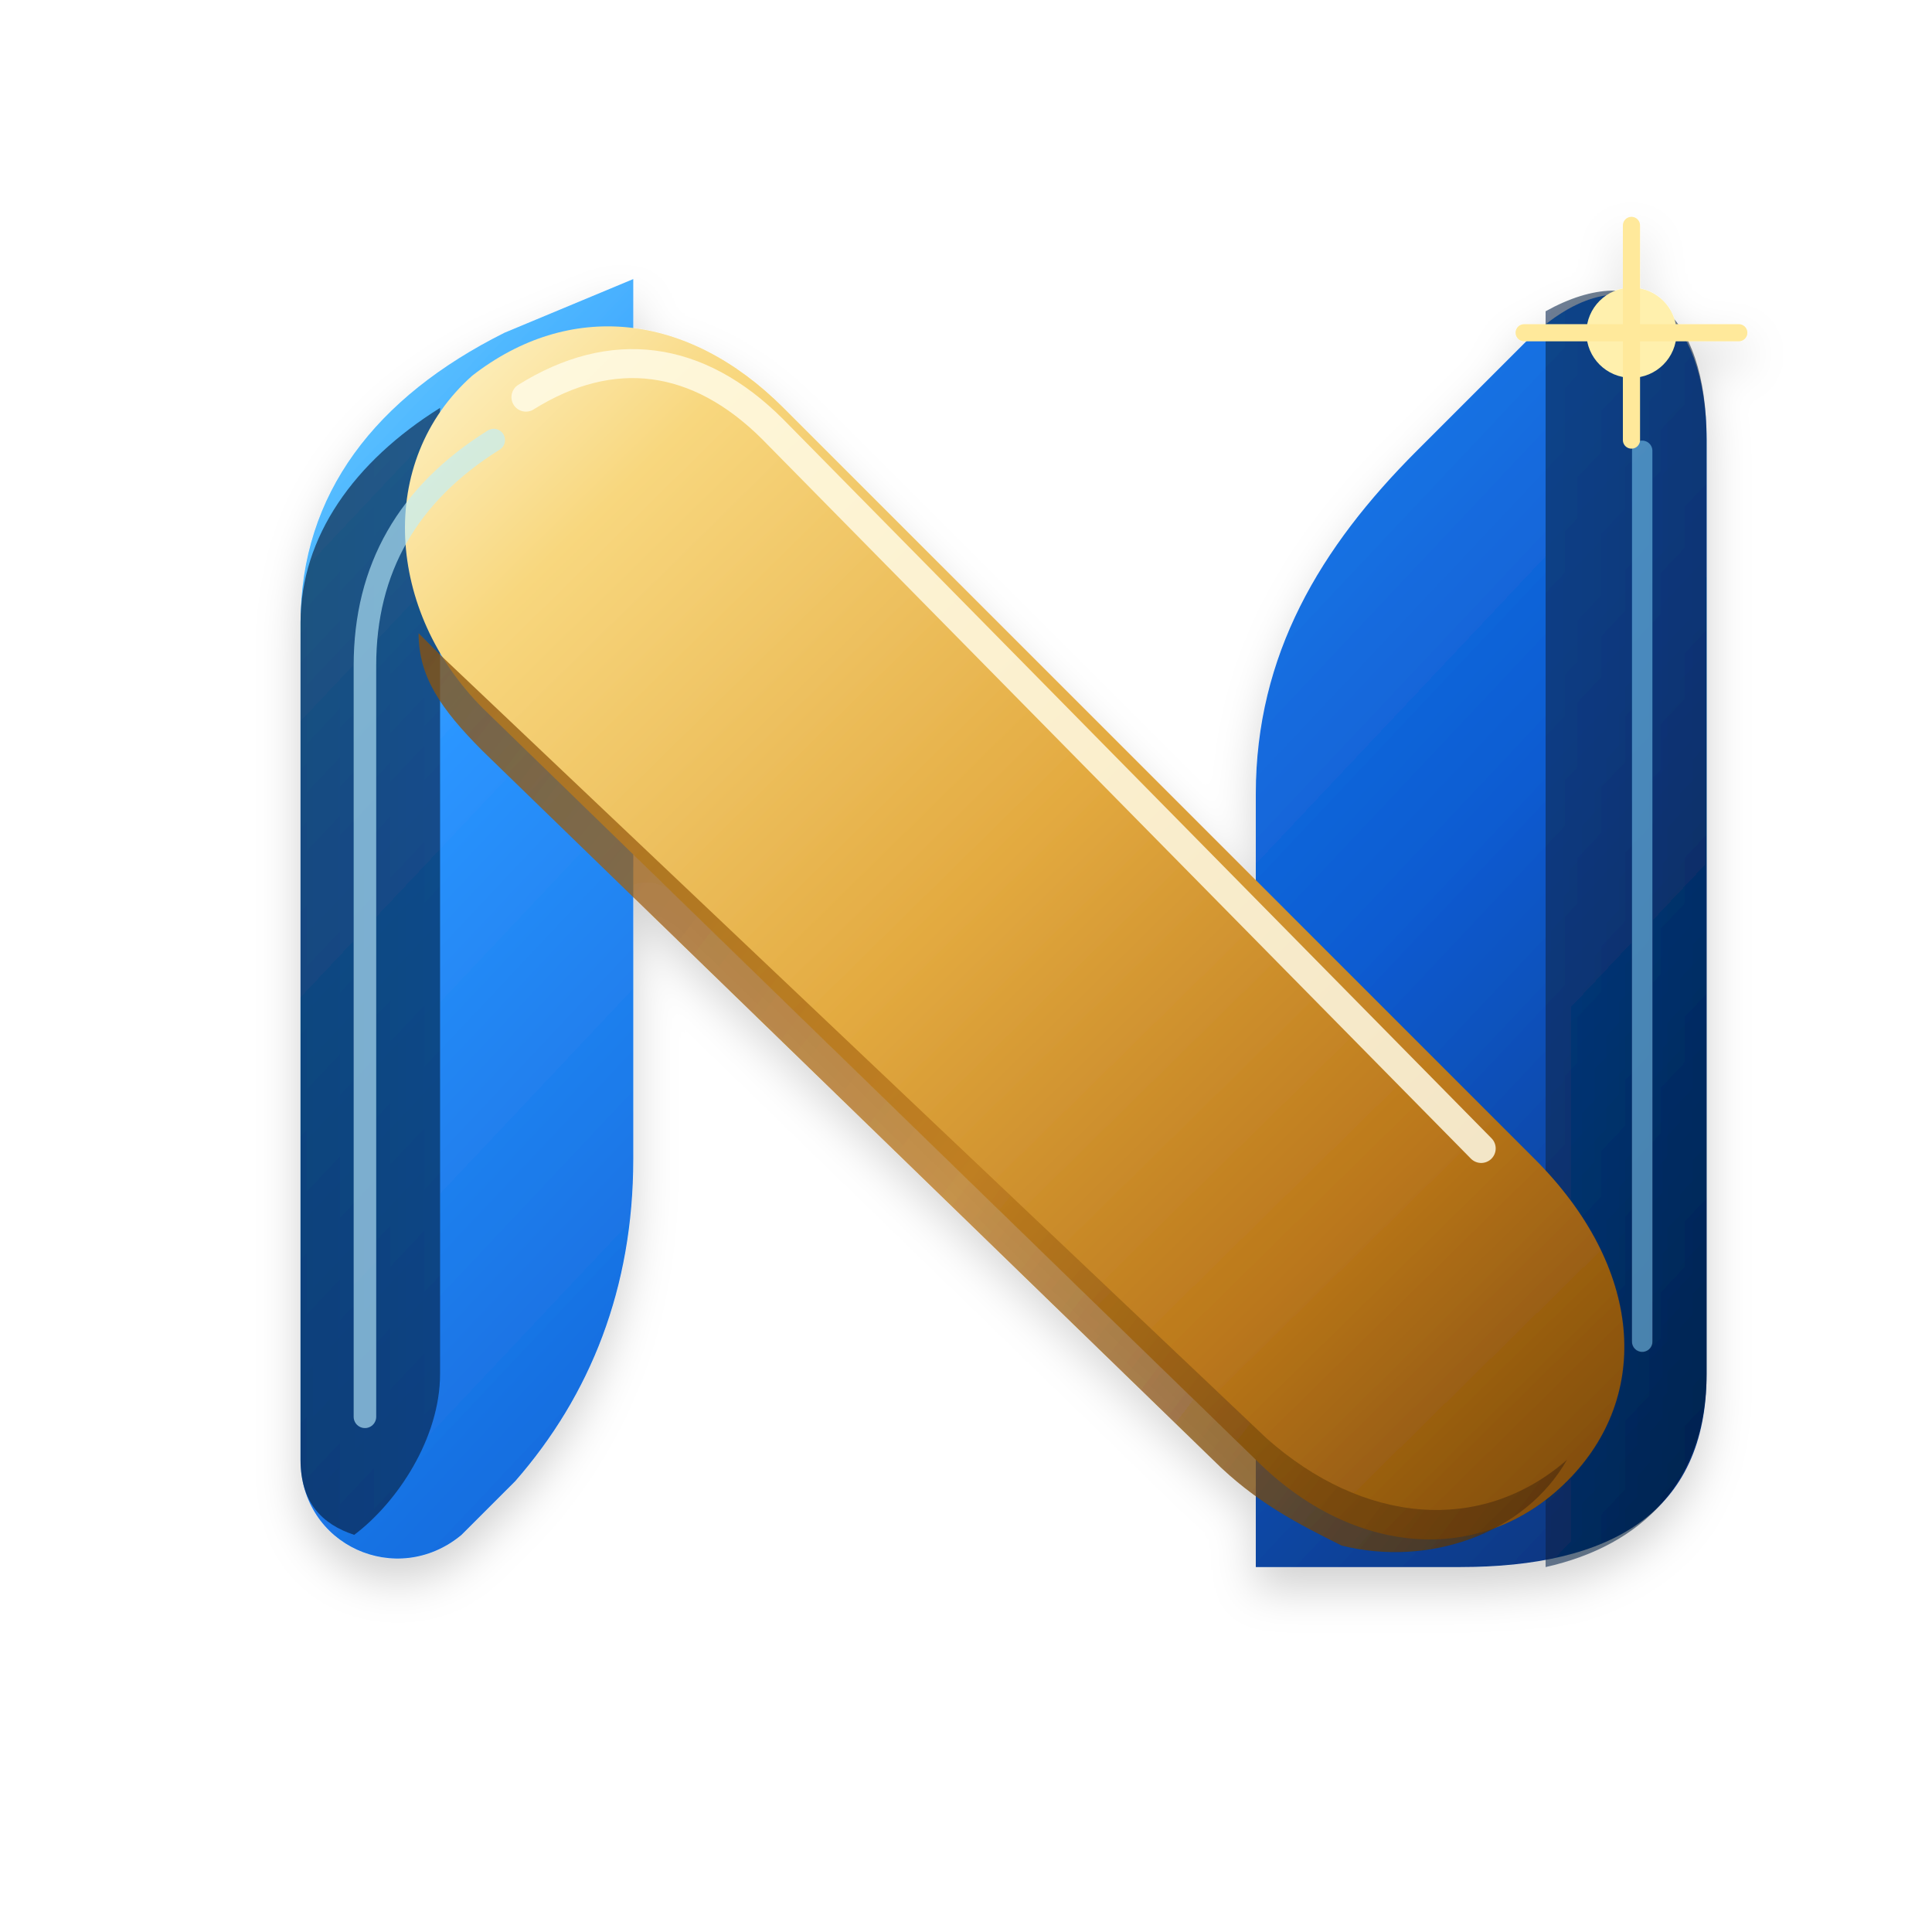
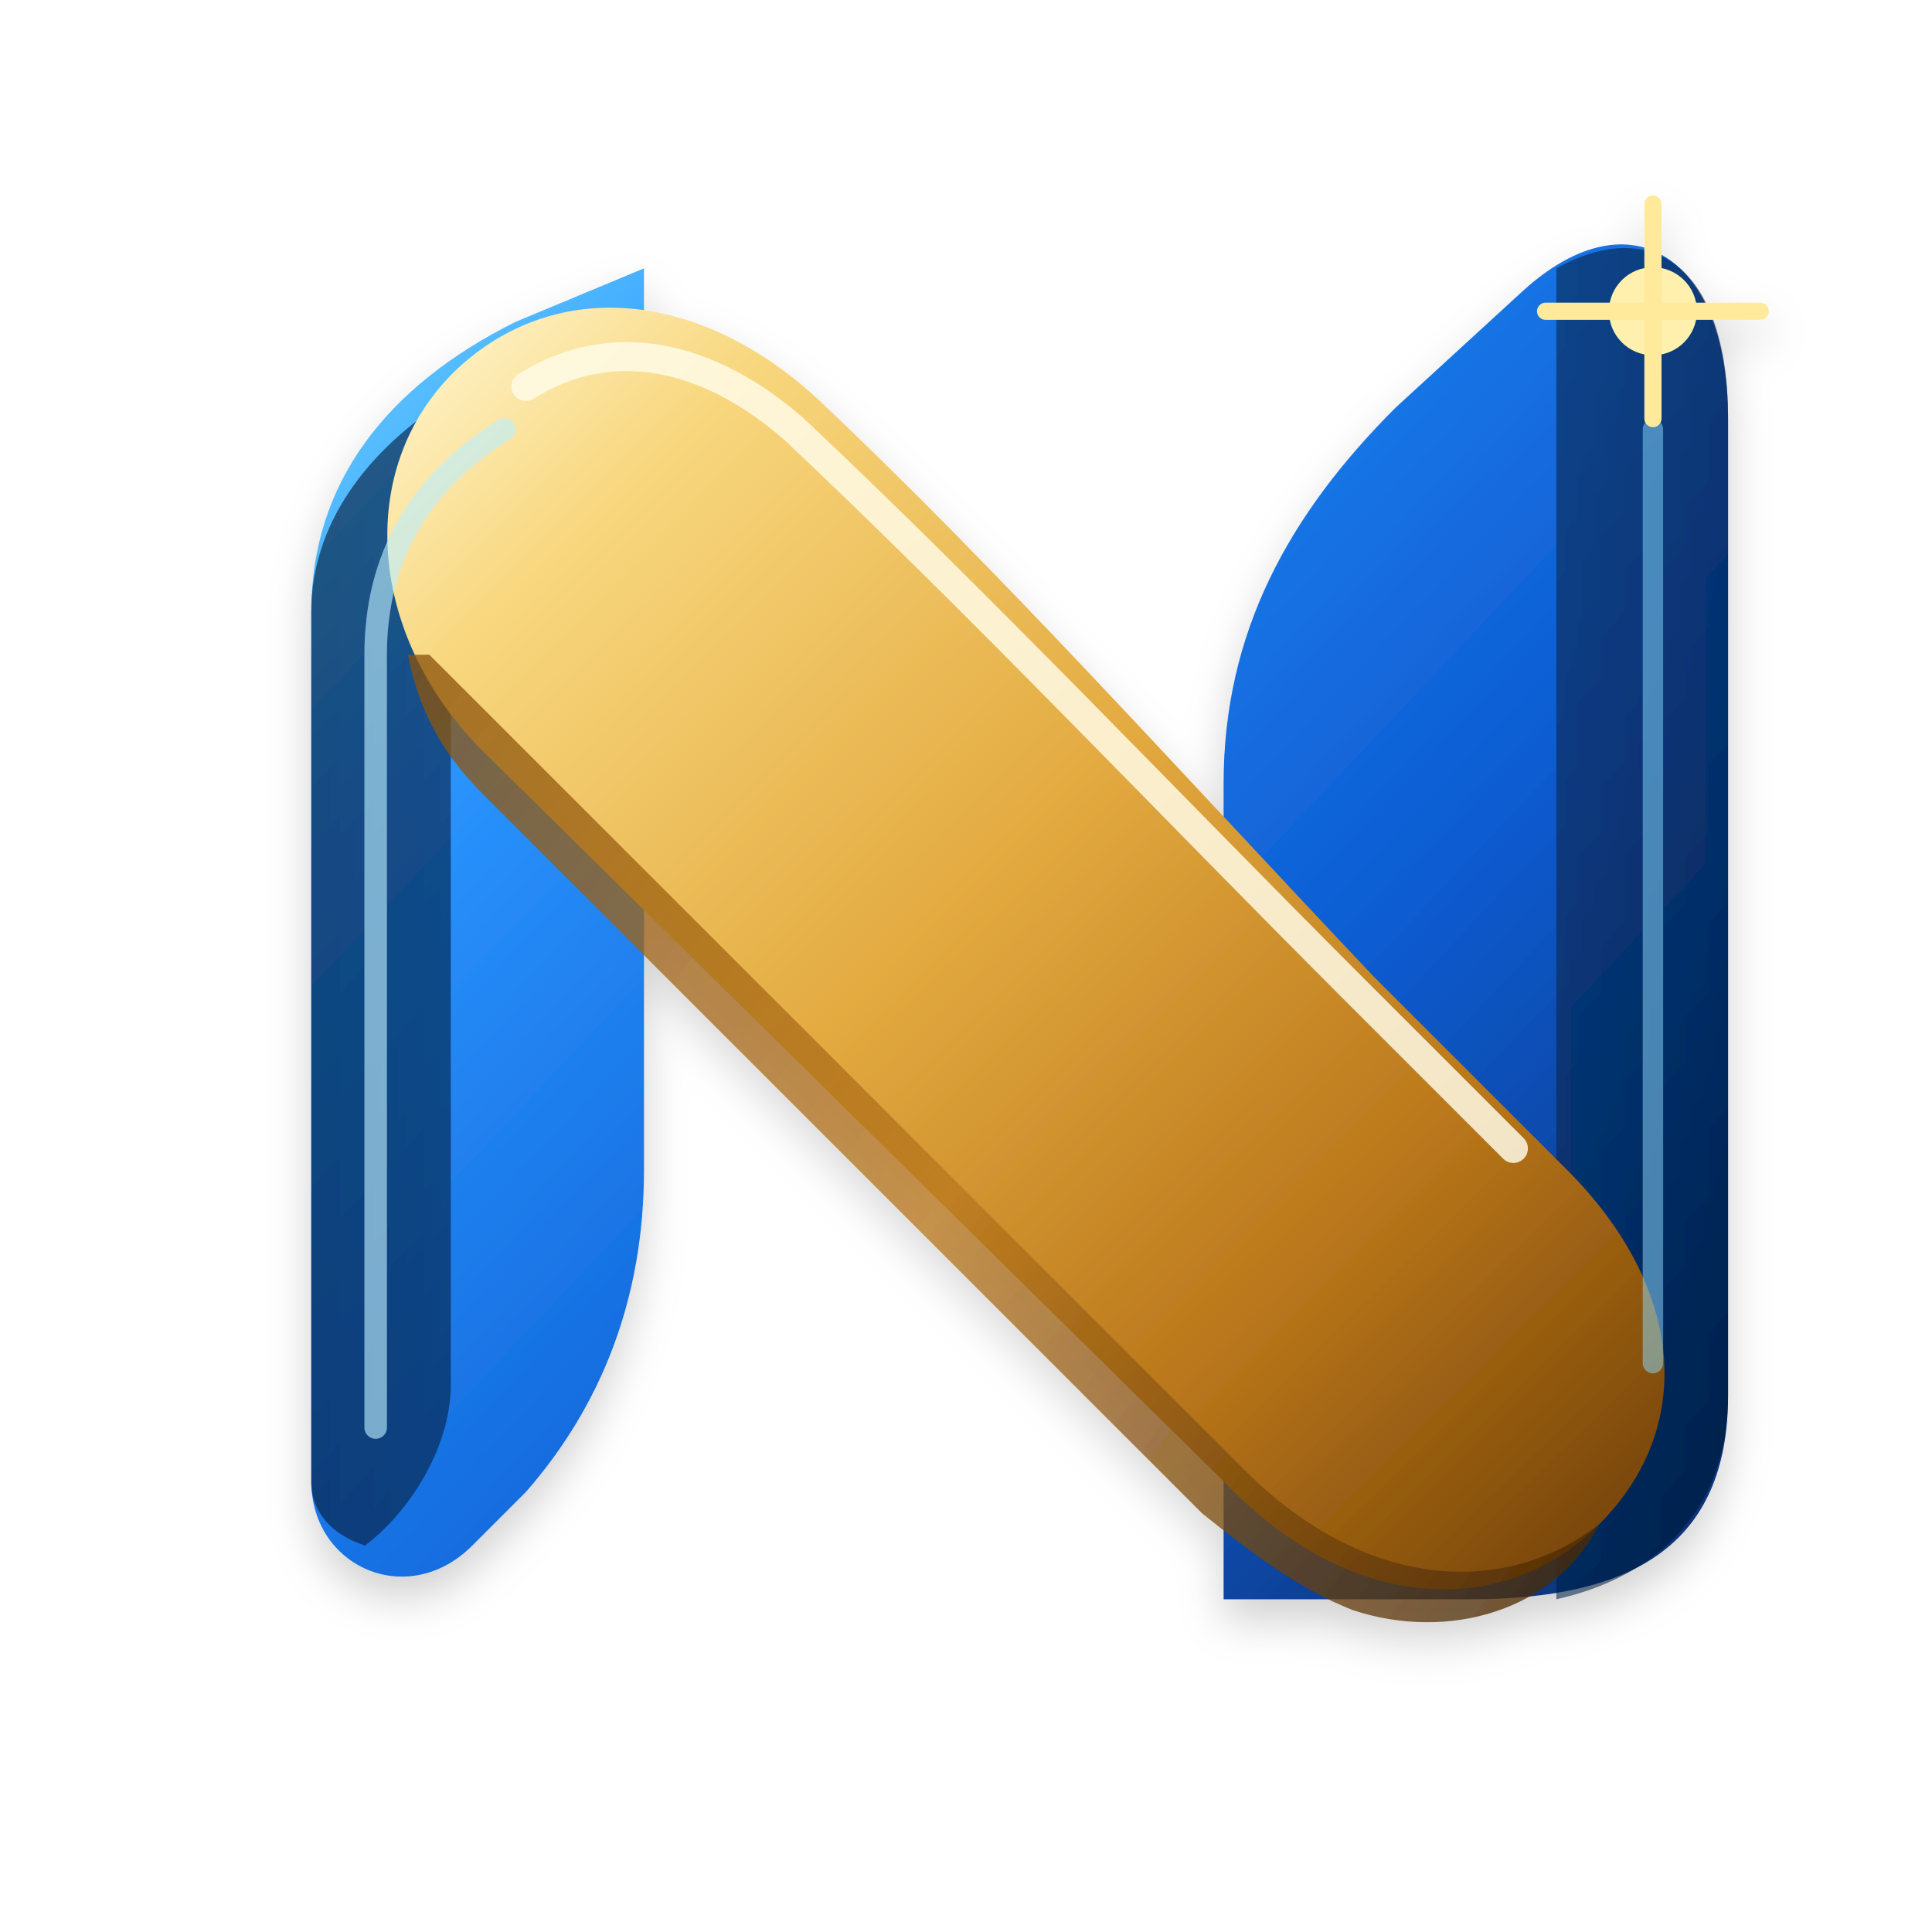
<svg xmlns="http://www.w3.org/2000/svg" viewBox="0 0 180 180" fill="none" role="img" aria-label="NOORMEXA">
  <defs>
    <linearGradient id="blueFace" x1="22" y1="24" x2="160" y2="154" gradientUnits="userSpaceOnUse">
      <stop offset="0" stop-color="#78DEFF" />
      <stop offset=".24" stop-color="#2B95FF" />
      <stop offset=".64" stop-color="#0C5BD1" />
      <stop offset="1" stop-color="#062C69" />
    </linearGradient>
    <linearGradient id="blueSide" x1="20" y1="88" x2="162" y2="88" gradientUnits="userSpaceOnUse">
      <stop stop-color="#03172F" />
      <stop offset=".56" stop-color="#0C4A93" />
      <stop offset="1" stop-color="#021226" />
    </linearGradient>
    <linearGradient id="goldFace" x1="38" y1="28" x2="154" y2="146" gradientUnits="userSpaceOnUse">
      <stop offset="0" stop-color="#FFF7D3" />
      <stop offset=".16" stop-color="#F8D77E" />
      <stop offset=".46" stop-color="#E3AA40" />
      <stop offset=".74" stop-color="#BA771B" />
      <stop offset="1" stop-color="#704005" />
    </linearGradient>
    <linearGradient id="goldEdge" x1="39" y1="62" x2="150" y2="146" gradientUnits="userSpaceOnUse">
      <stop stop-color="#8A520C" />
      <stop offset=".5" stop-color="#B9771C" />
      <stop offset="1" stop-color="#472703" />
    </linearGradient>
    <linearGradient id="goldWord" x1="0" y1="0" x2="1" y2="1">
      <stop offset="0" stop-color="#D79B2C" />
      <stop offset="1" stop-color="#7D470B" />
    </linearGradient>
    <filter id="softShadow" x="-30%" y="-30%" width="170%" height="180%">
      <feDropShadow dx="0" dy="2" stdDeviation="2" flood-color="#020617" flood-opacity=".18" />
    </filter>
  </defs>
  <g filter="url(#softShadow)">
-     <path d="M28 136V58C28 46 35 37 47 31L59 26V108C59 120 55 130 48 138L43 143C37 148 28 144 28 136Z" fill="url(#blueFace)" />
-     <path d="M28 136V58C28 50 33 43 41 38V128C41 134 37 140 33 143C30 142 28 140 28 136Z" fill="url(#blueSide)" opacity=".64" />
-     <path d="M117 74C117 61 123 51 132 42L142 32C151 23 159 28 159 41V128C159 141 150 146 136 146H117V74Z" fill="url(#blueFace)" />
-     <path d="M144 29C153 24 159 29 159 41V128C159 138 153 144 144 146V29Z" fill="url(#blueSide)" opacity=".56" />
-     <path d="M44 35C53 28 64 29 73 38L143 108C153 118 154 130 146 138C138 146 126 145 117 136L45 66C36 57 35 43 44 35Z" fill="url(#goldFace)" />
-     <path d="M41 61L118 134C127 142 138 143 146 136C142 143 133 146 125 144C121 142 117 140 113 136L45 70C41 66 39 63 39 59L41 61Z" fill="url(#goldEdge)" opacity=".76" />
-     <path d="M49 37C57 32 65 33 72 40L138 107" stroke="#FFFBE7" stroke-width="2.7" stroke-linecap="round" opacity=".84" />
-     <path d="M34 132V62C34 53 38 46 46 41" stroke="#BDEFFF" stroke-width="2.1" stroke-linecap="round" opacity=".62" />
-     <path d="M153 42V125" stroke="#8BDBFF" stroke-width="1.9" stroke-linecap="round" opacity=".5" />
-     <circle cx="152" cy="31" r="4.2" fill="#FFF0AD" />
-     <path d="M152 21V41M142 31H162" stroke="#FFE99B" stroke-width="1.6" stroke-linecap="round" />
+     <path d="M29 138V57C29 45 36 36 48 30L60 25V109C60 121 56 131 49 139L44 144C38 150 29 146 29 138Z" fill="url(#blueFace)" />
+     <path d="M29 138V57C29 49 34 42 42 37V129C42 135 38 141 34 144C31 143 29 141 29 138Z" fill="url(#blueSide)" opacity=".64" />
+     <path d="M114 73C114 59 120 48 130 38L142 27C152 18 161 24 161 39V130C161 144 152 149 137 149H114V73Z" fill="url(#blueFace)" />
+     <path d="M145 25C154 20 161 25 161 39V130C161 141 154 147 145 149V25Z" fill="url(#blueSide)" opacity=".56" />
+     <path d="M43 34C52 26 65 27 76 37C93 53 110 72 128 91L146 109C157 120 158 133 149 142C140 151 126 150 115 139L45 70C34 59 33 43 43 34Z" fill="url(#goldFace)" />
+     <path d="M40 61C58 79 78 99 98 119L116 137C127 148 140 149 149 142C145 150 135 153 126 150C121 148 117 145 112 141L45 74C41 70 39 66 38 61Z" fill="url(#goldEdge)" opacity=".76" />
+     <path d="M49 36C57 31 66 33 74 40C91 56 109 75 126 92L141 107" stroke="#FFFBE7" stroke-width="2.7" stroke-linecap="round" opacity=".84" />
+     <path d="M35 133V61C35 52 39 45 47 40" stroke="#BDEFFF" stroke-width="2.1" stroke-linecap="round" opacity=".62" />
+     <path d="M154 40V127" stroke="#8BDBFF" stroke-width="1.9" stroke-linecap="round" opacity=".5" />
+     <circle cx="154" cy="29" r="4.1" fill="#FFF0AD" />
+     <path d="M154 19V39M144 29H164" stroke="#FFE99B" stroke-width="1.6" stroke-linecap="round" />
  </g>
</svg>
